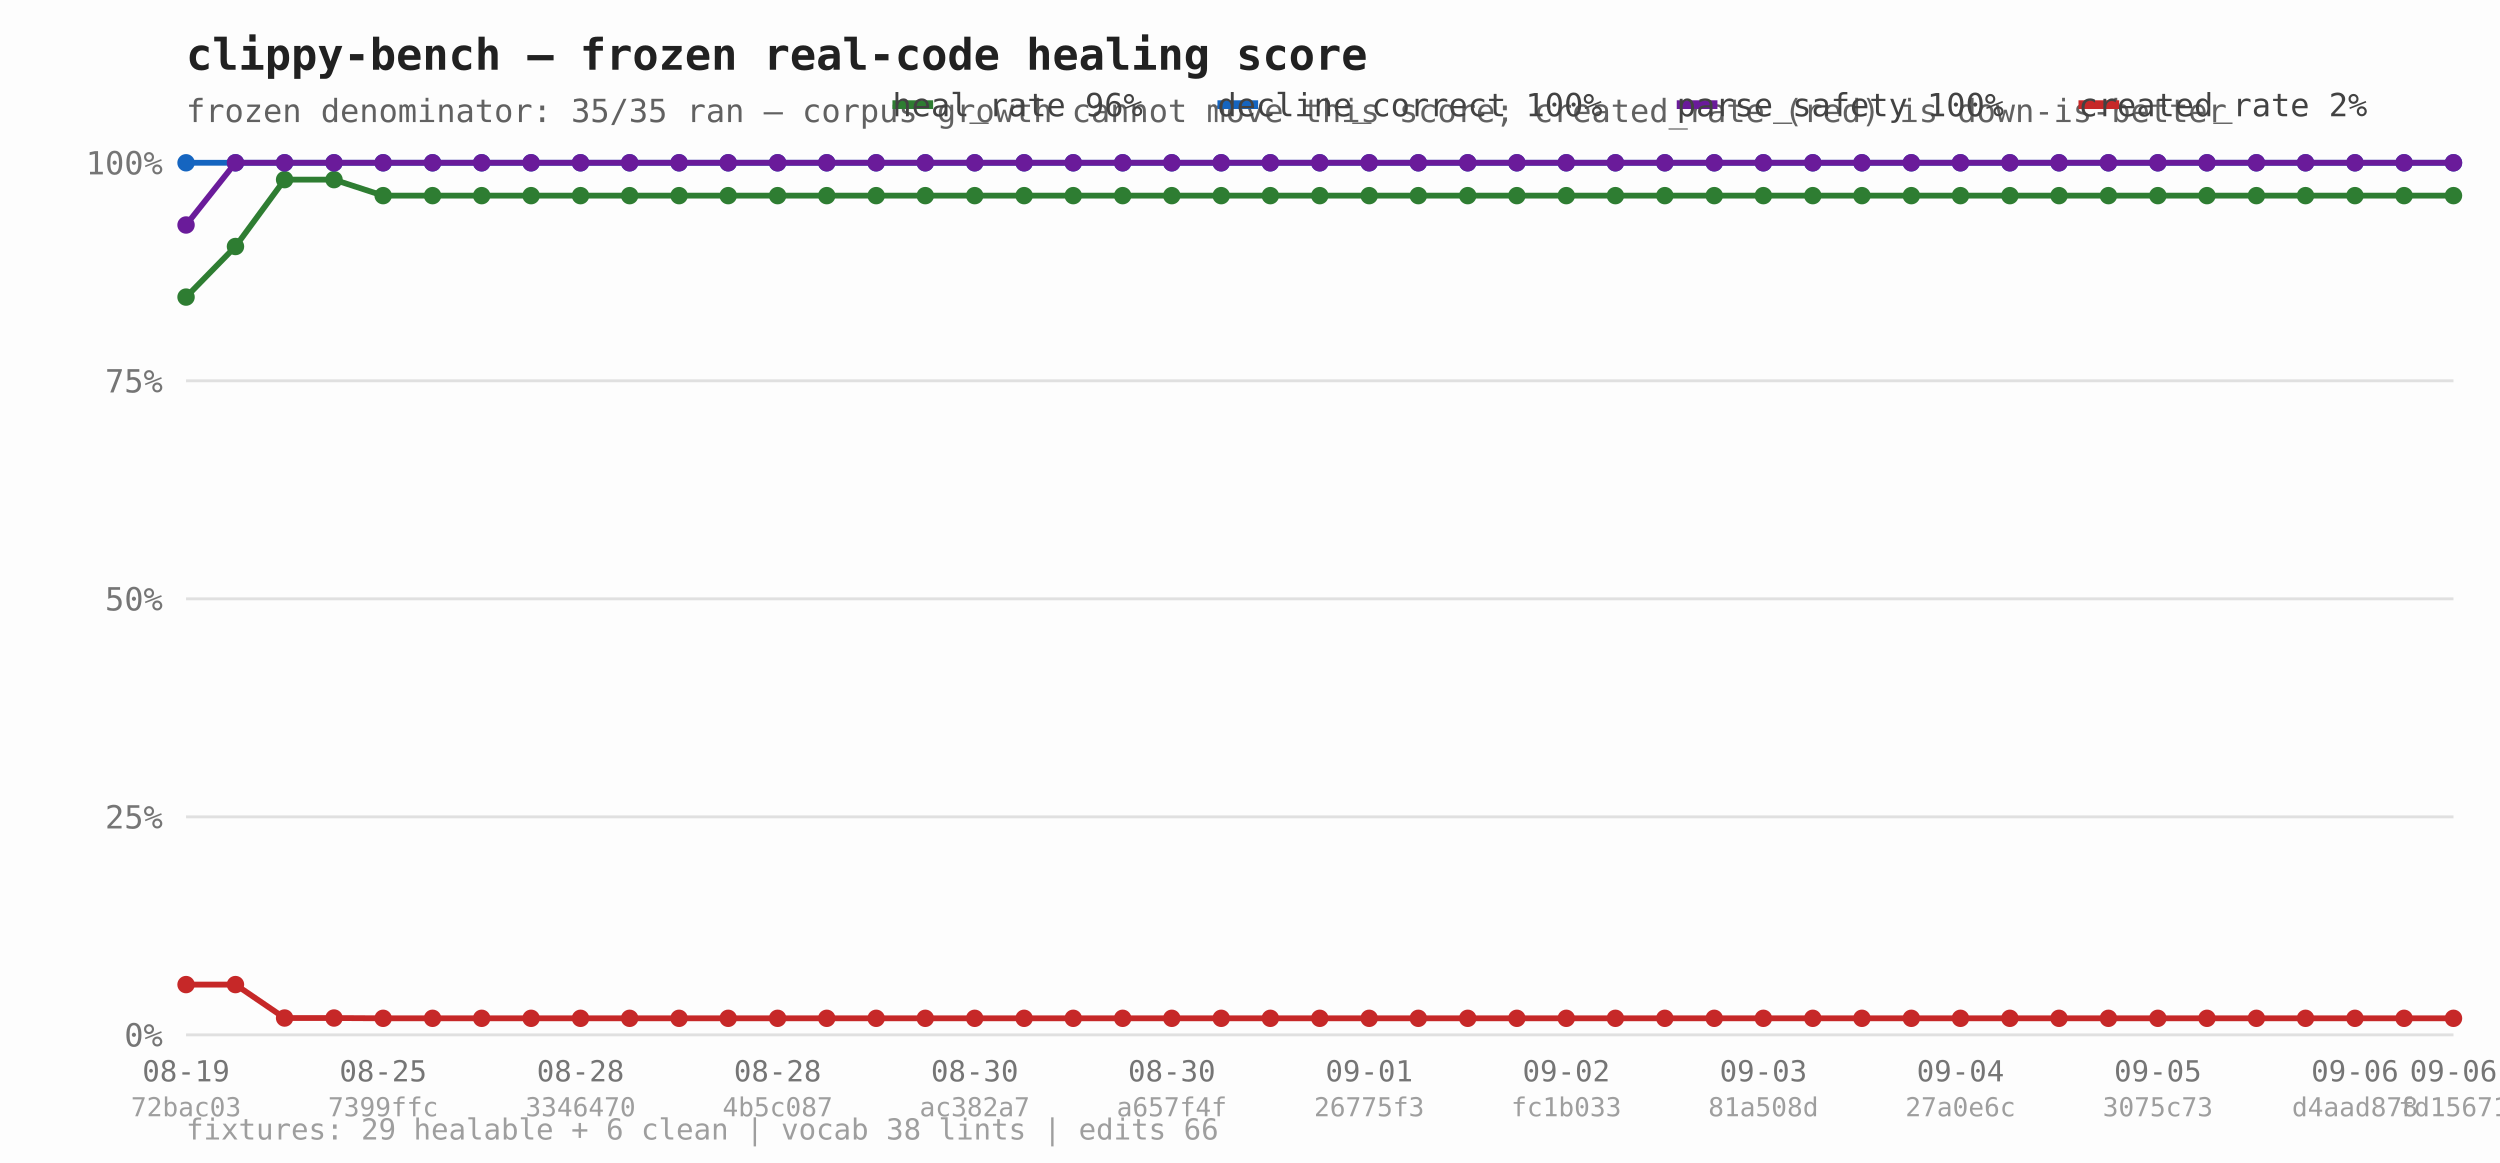
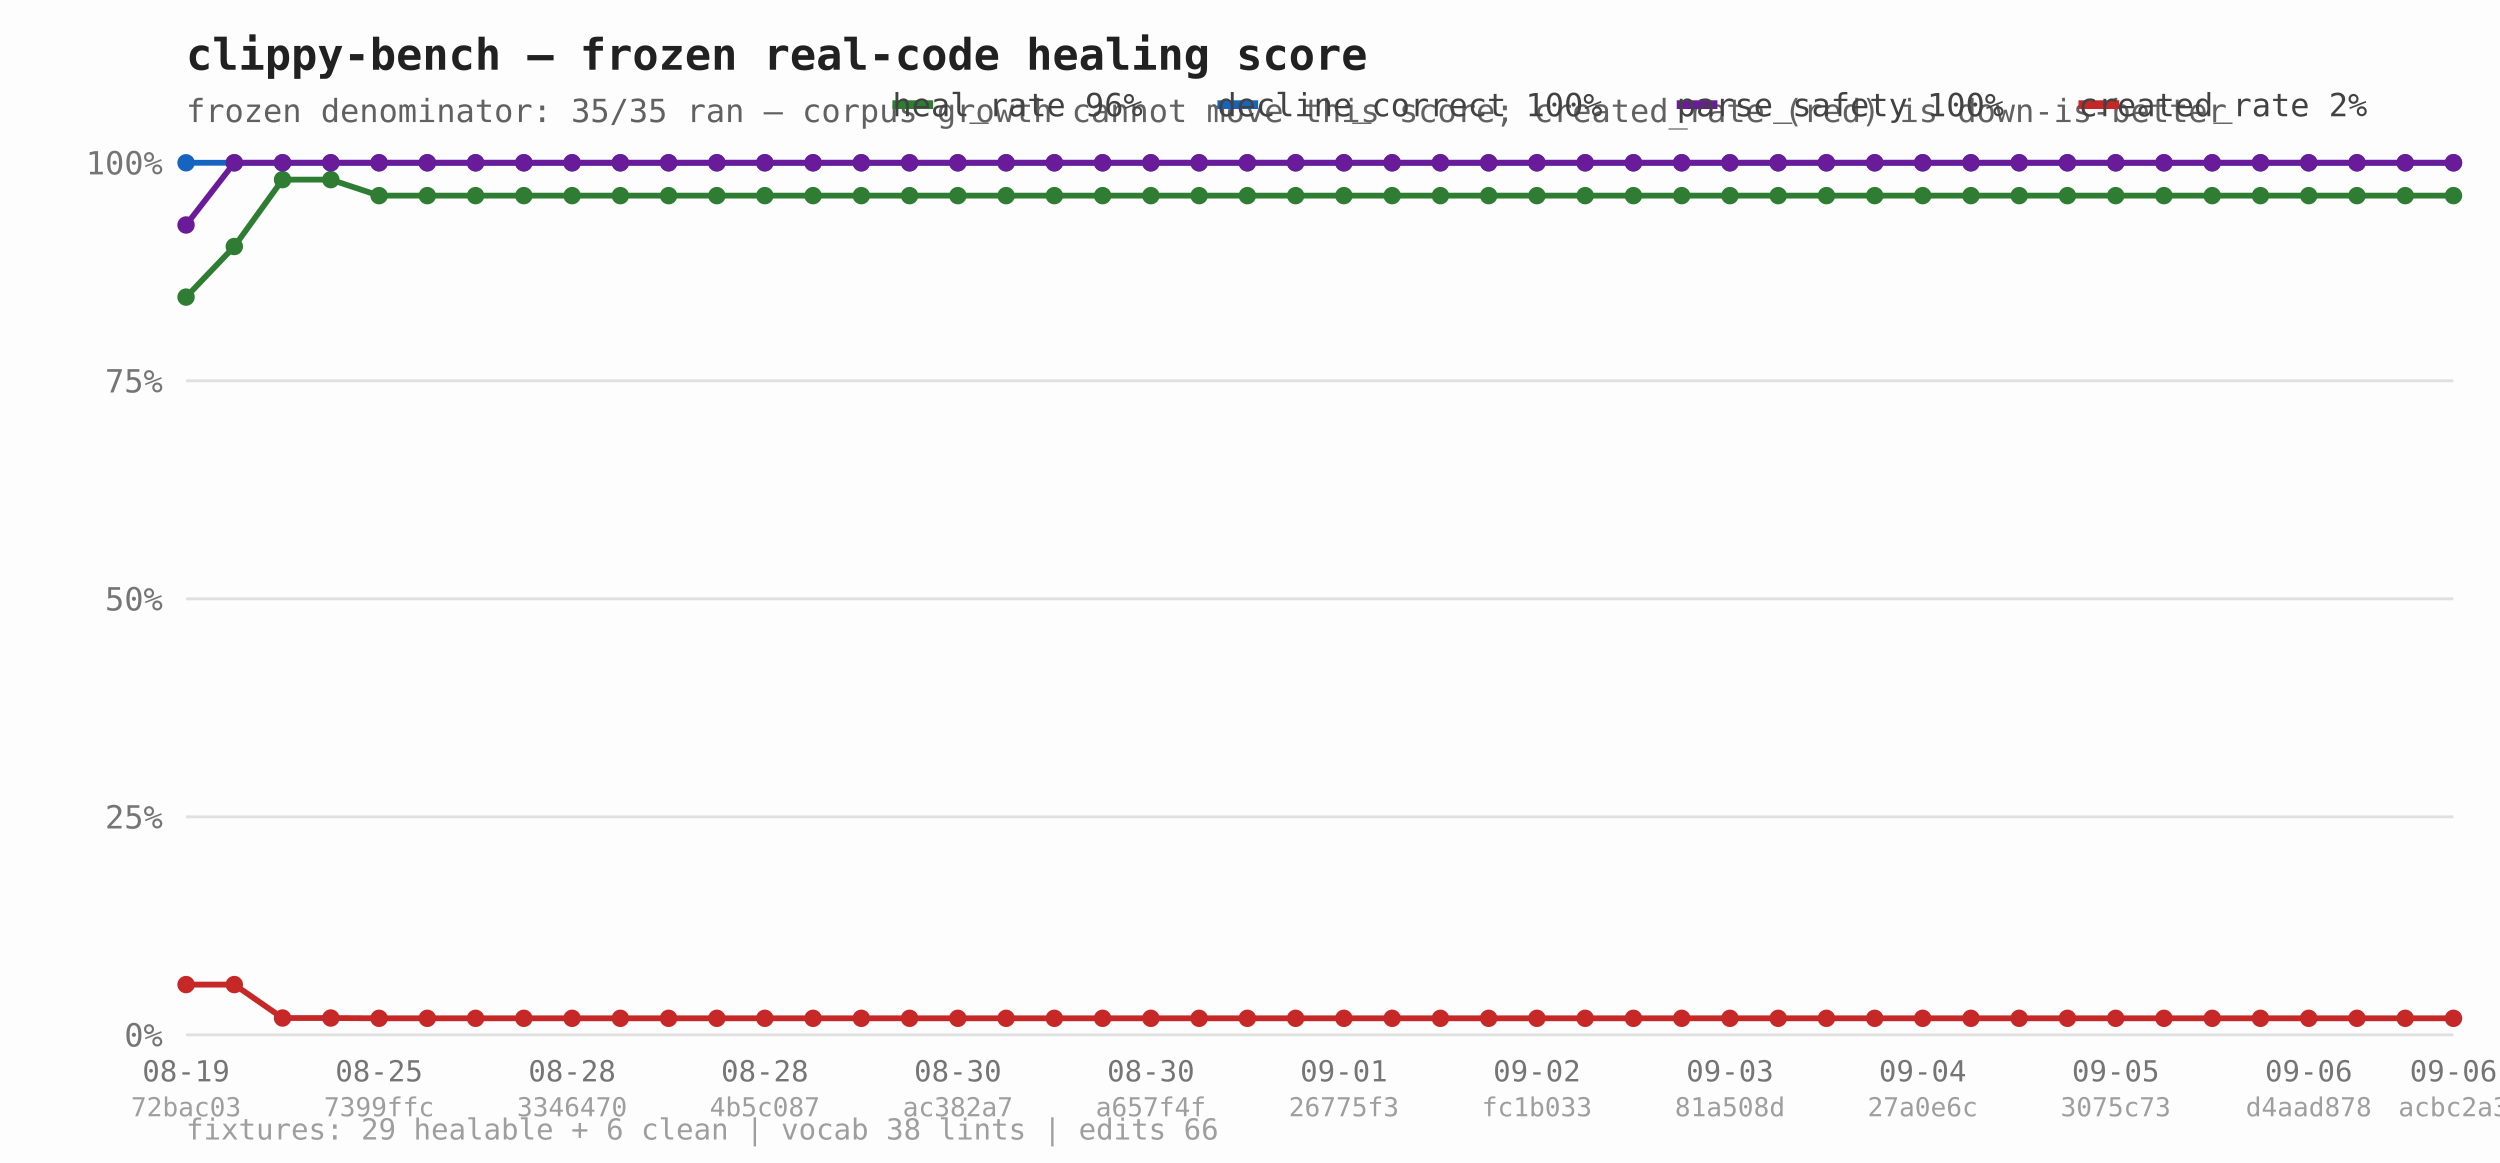
<svg xmlns="http://www.w3.org/2000/svg" width="860" height="400" viewBox="0 0 860 400" font-family="ui-monospace,Menlo,monospace">
  <rect width="100%" height="100%" fill="#fdfdfd" />
  <text x="64" y="24" font-size="15" font-weight="bold" fill="#212121">clippy-bench — frozen real-code healing score</text>
  <text x="64" y="42" font-size="11" fill="#616161">frozen denominator: 35/35 ran — corpus growth cannot move this score; created_rate (red) is down-is-better</text>
  <line x1="64" y1="356.0" x2="844" y2="356.0" stroke="#e0e0e0" stroke-width="1" />
  <text x="56" y="360.0" font-size="11" fill="#757575" text-anchor="end">0%</text>
  <line x1="64" y1="281.0" x2="844" y2="281.0" stroke="#e0e0e0" stroke-width="1" />
  <text x="56" y="285.0" font-size="11" fill="#757575" text-anchor="end">25%</text>
  <line x1="64" y1="206.0" x2="844" y2="206.0" stroke="#e0e0e0" stroke-width="1" />
  <text x="56" y="210.0" font-size="11" fill="#757575" text-anchor="end">50%</text>
  <line x1="64" y1="131.0" x2="844" y2="131.0" stroke="#e0e0e0" stroke-width="1" />
  <text x="56" y="135.0" font-size="11" fill="#757575" text-anchor="end">75%</text>
  <line x1="64" y1="56.0" x2="844" y2="56.0" stroke="#e0e0e0" stroke-width="1" />
  <text x="56" y="60.0" font-size="11" fill="#757575" text-anchor="end">100%</text>
  <line x1="715.0" y1="36" x2="729.0" y2="36" stroke="#c62828" stroke-width="3" />
  <text x="715.0" y="40" font-size="11" fill="#424242">created_rate 2%</text>
  <line x1="576.8" y1="36" x2="590.8" y2="36" stroke="#6a1b9a" stroke-width="3" />
  <text x="576.8" y="40" font-size="11" fill="#424242">parse_safety 100%</text>
  <line x1="418.8" y1="36" x2="432.8" y2="36" stroke="#1565c0" stroke-width="3" />
  <text x="418.8" y="40" font-size="11" fill="#424242">decline_correct 100%</text>
  <line x1="307.0" y1="36" x2="321.0" y2="36" stroke="#2e7d32" stroke-width="3" />
  <text x="307.0" y="40" font-size="11" fill="#424242">heal_rate 96%</text>
-   <path d="M 64.0 102.2 L 81.0 84.8 L 97.9 61.8 L 114.9 61.8 L 131.8 67.3 L 148.8 67.3 L 165.7 67.3 L 182.7 67.3 L 199.7 67.3 L 216.6 67.3 L 233.6 67.3 L 250.5 67.3 L 267.5 67.3 L 284.4 67.3 L 301.4 67.3 L 318.3 67.3 L 335.3 67.3 L 352.3 67.3 L 369.2 67.3 L 386.2 67.3 L 403.1 67.3 L 420.1 67.3 L 437.0 67.3 L 454.0 67.3 L 471.0 67.3 L 487.9 67.3 L 504.9 67.3 L 521.8 67.3 L 538.8 67.3 L 555.7 67.3 L 572.7 67.3 L 589.7 67.3 L 606.6 67.3 L 623.6 67.3 L 640.5 67.3 L 657.5 67.3 L 674.4 67.3 L 691.4 67.3 L 708.3 67.3 L 725.3 67.3 L 742.3 67.3 L 759.2 67.3 L 776.2 67.3 L 793.1 67.3 L 810.1 67.3 L 827.0 67.3 L 844.0 67.3" fill="none" stroke="#2e7d32" stroke-width="2" stroke-linejoin="round" stroke-linecap="round" />
+   <path d="M 64.0 102.2 L 80.6 84.8 L 97.2 61.8 L 113.8 61.8 L 130.4 67.3 L 147.0 67.3 L 163.6 67.3 L 180.2 67.3 L 196.8 67.3 L 213.4 67.3 L 230.0 67.3 L 246.6 67.3 L 263.1 67.3 L 279.7 67.3 L 296.3 67.3 L 312.9 67.3 L 329.5 67.3 L 346.1 67.3 L 362.7 67.3 L 379.3 67.3 L 395.9 67.3 L 412.5 67.3 L 429.1 67.3 L 445.7 67.3 L 462.3 67.3 L 478.9 67.3 L 495.5 67.3 L 512.1 67.3 L 528.7 67.3 L 545.3 67.3 L 561.9 67.3 L 578.5 67.3 L 595.1 67.3 L 611.7 67.3 L 628.3 67.3 L 644.9 67.3 L 661.4 67.3 L 678.0 67.3 L 694.6 67.3 L 711.2 67.3 L 727.8 67.3 L 744.4 67.3 L 761.0 67.3 L 777.6 67.3 L 794.2 67.3 L 810.8 67.3 L 827.4 67.3 L 844.0 67.3" fill="none" stroke="#2e7d32" stroke-width="2" stroke-linejoin="round" stroke-linecap="round" />
  <circle cx="64.0" cy="102.2" r="3" fill="#2e7d32" />
-   <circle cx="81.0" cy="84.8" r="3" fill="#2e7d32" />
-   <circle cx="97.9" cy="61.8" r="3" fill="#2e7d32" />
-   <circle cx="114.9" cy="61.8" r="3" fill="#2e7d32" />
-   <circle cx="131.8" cy="67.3" r="3" fill="#2e7d32" />
-   <circle cx="148.8" cy="67.3" r="3" fill="#2e7d32" />
-   <circle cx="165.7" cy="67.3" r="3" fill="#2e7d32" />
-   <circle cx="182.7" cy="67.3" r="3" fill="#2e7d32" />
-   <circle cx="199.7" cy="67.3" r="3" fill="#2e7d32" />
-   <circle cx="216.6" cy="67.3" r="3" fill="#2e7d32" />
-   <circle cx="233.6" cy="67.3" r="3" fill="#2e7d32" />
-   <circle cx="250.5" cy="67.3" r="3" fill="#2e7d32" />
-   <circle cx="267.5" cy="67.3" r="3" fill="#2e7d32" />
-   <circle cx="284.4" cy="67.3" r="3" fill="#2e7d32" />
-   <circle cx="301.4" cy="67.3" r="3" fill="#2e7d32" />
-   <circle cx="318.3" cy="67.3" r="3" fill="#2e7d32" />
-   <circle cx="335.3" cy="67.3" r="3" fill="#2e7d32" />
-   <circle cx="352.3" cy="67.3" r="3" fill="#2e7d32" />
-   <circle cx="369.2" cy="67.3" r="3" fill="#2e7d32" />
-   <circle cx="386.2" cy="67.3" r="3" fill="#2e7d32" />
-   <circle cx="403.1" cy="67.3" r="3" fill="#2e7d32" />
-   <circle cx="420.1" cy="67.3" r="3" fill="#2e7d32" />
-   <circle cx="437.0" cy="67.3" r="3" fill="#2e7d32" />
-   <circle cx="454.0" cy="67.3" r="3" fill="#2e7d32" />
-   <circle cx="471.0" cy="67.3" r="3" fill="#2e7d32" />
-   <circle cx="487.9" cy="67.3" r="3" fill="#2e7d32" />
-   <circle cx="504.9" cy="67.3" r="3" fill="#2e7d32" />
-   <circle cx="521.8" cy="67.3" r="3" fill="#2e7d32" />
-   <circle cx="538.8" cy="67.3" r="3" fill="#2e7d32" />
-   <circle cx="555.7" cy="67.3" r="3" fill="#2e7d32" />
-   <circle cx="572.7" cy="67.3" r="3" fill="#2e7d32" />
-   <circle cx="589.7" cy="67.3" r="3" fill="#2e7d32" />
-   <circle cx="606.6" cy="67.3" r="3" fill="#2e7d32" />
-   <circle cx="623.6" cy="67.3" r="3" fill="#2e7d32" />
-   <circle cx="640.5" cy="67.3" r="3" fill="#2e7d32" />
-   <circle cx="657.5" cy="67.3" r="3" fill="#2e7d32" />
-   <circle cx="674.4" cy="67.3" r="3" fill="#2e7d32" />
-   <circle cx="691.4" cy="67.3" r="3" fill="#2e7d32" />
-   <circle cx="708.3" cy="67.3" r="3" fill="#2e7d32" />
-   <circle cx="725.3" cy="67.3" r="3" fill="#2e7d32" />
-   <circle cx="742.3" cy="67.3" r="3" fill="#2e7d32" />
-   <circle cx="759.2" cy="67.3" r="3" fill="#2e7d32" />
-   <circle cx="776.2" cy="67.3" r="3" fill="#2e7d32" />
-   <circle cx="793.1" cy="67.3" r="3" fill="#2e7d32" />
-   <circle cx="810.1" cy="67.3" r="3" fill="#2e7d32" />
-   <circle cx="827.0" cy="67.3" r="3" fill="#2e7d32" />
+   <circle cx="80.6" cy="84.8" r="3" fill="#2e7d32" />
+   <circle cx="97.2" cy="61.8" r="3" fill="#2e7d32" />
+   <circle cx="113.8" cy="61.8" r="3" fill="#2e7d32" />
+   <circle cx="130.4" cy="67.3" r="3" fill="#2e7d32" />
+   <circle cx="147.0" cy="67.3" r="3" fill="#2e7d32" />
+   <circle cx="163.6" cy="67.3" r="3" fill="#2e7d32" />
+   <circle cx="180.2" cy="67.3" r="3" fill="#2e7d32" />
+   <circle cx="196.8" cy="67.3" r="3" fill="#2e7d32" />
+   <circle cx="213.4" cy="67.3" r="3" fill="#2e7d32" />
+   <circle cx="230.0" cy="67.3" r="3" fill="#2e7d32" />
+   <circle cx="246.6" cy="67.3" r="3" fill="#2e7d32" />
+   <circle cx="263.1" cy="67.3" r="3" fill="#2e7d32" />
+   <circle cx="279.7" cy="67.3" r="3" fill="#2e7d32" />
+   <circle cx="296.3" cy="67.3" r="3" fill="#2e7d32" />
+   <circle cx="312.9" cy="67.3" r="3" fill="#2e7d32" />
+   <circle cx="329.5" cy="67.3" r="3" fill="#2e7d32" />
+   <circle cx="346.1" cy="67.3" r="3" fill="#2e7d32" />
+   <circle cx="362.7" cy="67.3" r="3" fill="#2e7d32" />
+   <circle cx="379.3" cy="67.3" r="3" fill="#2e7d32" />
+   <circle cx="395.9" cy="67.3" r="3" fill="#2e7d32" />
+   <circle cx="412.5" cy="67.3" r="3" fill="#2e7d32" />
+   <circle cx="429.1" cy="67.3" r="3" fill="#2e7d32" />
+   <circle cx="445.7" cy="67.3" r="3" fill="#2e7d32" />
+   <circle cx="462.3" cy="67.3" r="3" fill="#2e7d32" />
+   <circle cx="478.9" cy="67.3" r="3" fill="#2e7d32" />
+   <circle cx="495.5" cy="67.3" r="3" fill="#2e7d32" />
+   <circle cx="512.1" cy="67.3" r="3" fill="#2e7d32" />
+   <circle cx="528.7" cy="67.3" r="3" fill="#2e7d32" />
+   <circle cx="545.3" cy="67.3" r="3" fill="#2e7d32" />
+   <circle cx="561.9" cy="67.3" r="3" fill="#2e7d32" />
+   <circle cx="578.5" cy="67.3" r="3" fill="#2e7d32" />
+   <circle cx="595.1" cy="67.3" r="3" fill="#2e7d32" />
+   <circle cx="611.7" cy="67.3" r="3" fill="#2e7d32" />
+   <circle cx="628.3" cy="67.3" r="3" fill="#2e7d32" />
+   <circle cx="644.9" cy="67.3" r="3" fill="#2e7d32" />
+   <circle cx="661.4" cy="67.3" r="3" fill="#2e7d32" />
+   <circle cx="678.0" cy="67.3" r="3" fill="#2e7d32" />
+   <circle cx="694.6" cy="67.3" r="3" fill="#2e7d32" />
+   <circle cx="711.2" cy="67.3" r="3" fill="#2e7d32" />
+   <circle cx="727.8" cy="67.3" r="3" fill="#2e7d32" />
+   <circle cx="744.4" cy="67.3" r="3" fill="#2e7d32" />
+   <circle cx="761.0" cy="67.3" r="3" fill="#2e7d32" />
+   <circle cx="777.6" cy="67.3" r="3" fill="#2e7d32" />
+   <circle cx="794.2" cy="67.3" r="3" fill="#2e7d32" />
+   <circle cx="810.8" cy="67.3" r="3" fill="#2e7d32" />
+   <circle cx="827.4" cy="67.3" r="3" fill="#2e7d32" />
  <circle cx="844.0" cy="67.3" r="3" fill="#2e7d32" />
-   <path d="M 64.0 56.0 L 81.0 56.0 L 97.9 56.0 L 114.9 56.0 L 131.8 56.0 L 148.8 56.0 L 165.7 56.0 L 182.7 56.0 L 199.7 56.0 L 216.6 56.0 L 233.6 56.0 L 250.5 56.0 L 267.5 56.0 L 284.4 56.0 L 301.4 56.0 L 318.3 56.0 L 335.3 56.0 L 352.3 56.0 L 369.2 56.0 L 386.2 56.0 L 403.1 56.0 L 420.1 56.0 L 437.0 56.0 L 454.0 56.0 L 471.0 56.0 L 487.9 56.0 L 504.9 56.0 L 521.8 56.0 L 538.8 56.0 L 555.7 56.0 L 572.7 56.0 L 589.7 56.0 L 606.6 56.0 L 623.6 56.0 L 640.5 56.0 L 657.5 56.0 L 674.4 56.0 L 691.4 56.0 L 708.3 56.0 L 725.3 56.0 L 742.3 56.0 L 759.2 56.0 L 776.2 56.0 L 793.1 56.0 L 810.1 56.0 L 827.0 56.0 L 844.0 56.0" fill="none" stroke="#1565c0" stroke-width="2" stroke-linejoin="round" stroke-linecap="round" />
+   <path d="M 64.0 56.0 L 80.6 56.0 L 97.2 56.0 L 113.8 56.0 L 130.4 56.0 L 147.0 56.0 L 163.6 56.0 L 180.2 56.0 L 196.8 56.0 L 213.4 56.0 L 230.0 56.0 L 246.6 56.0 L 263.1 56.0 L 279.7 56.0 L 296.3 56.0 L 312.9 56.0 L 329.5 56.0 L 346.1 56.0 L 362.7 56.0 L 379.3 56.0 L 395.9 56.0 L 412.5 56.0 L 429.1 56.0 L 445.7 56.0 L 462.3 56.0 L 478.9 56.0 L 495.5 56.0 L 512.1 56.0 L 528.7 56.0 L 545.3 56.0 L 561.9 56.0 L 578.5 56.0 L 595.1 56.0 L 611.7 56.0 L 628.3 56.0 L 644.9 56.0 L 661.4 56.0 L 678.0 56.0 L 694.6 56.0 L 711.2 56.0 L 727.8 56.0 L 744.4 56.0 L 761.0 56.0 L 777.6 56.0 L 794.2 56.0 L 810.8 56.0 L 827.4 56.0 L 844.0 56.0" fill="none" stroke="#1565c0" stroke-width="2" stroke-linejoin="round" stroke-linecap="round" />
  <circle cx="64.0" cy="56.0" r="3" fill="#1565c0" />
-   <circle cx="81.0" cy="56.0" r="3" fill="#1565c0" />
-   <circle cx="97.9" cy="56.0" r="3" fill="#1565c0" />
-   <circle cx="114.9" cy="56.0" r="3" fill="#1565c0" />
-   <circle cx="131.8" cy="56.0" r="3" fill="#1565c0" />
-   <circle cx="148.8" cy="56.0" r="3" fill="#1565c0" />
-   <circle cx="165.7" cy="56.0" r="3" fill="#1565c0" />
-   <circle cx="182.7" cy="56.0" r="3" fill="#1565c0" />
-   <circle cx="199.7" cy="56.0" r="3" fill="#1565c0" />
-   <circle cx="216.6" cy="56.0" r="3" fill="#1565c0" />
-   <circle cx="233.6" cy="56.0" r="3" fill="#1565c0" />
-   <circle cx="250.5" cy="56.0" r="3" fill="#1565c0" />
-   <circle cx="267.5" cy="56.0" r="3" fill="#1565c0" />
-   <circle cx="284.4" cy="56.0" r="3" fill="#1565c0" />
-   <circle cx="301.4" cy="56.0" r="3" fill="#1565c0" />
-   <circle cx="318.3" cy="56.0" r="3" fill="#1565c0" />
-   <circle cx="335.3" cy="56.0" r="3" fill="#1565c0" />
-   <circle cx="352.3" cy="56.0" r="3" fill="#1565c0" />
-   <circle cx="369.2" cy="56.0" r="3" fill="#1565c0" />
-   <circle cx="386.2" cy="56.0" r="3" fill="#1565c0" />
-   <circle cx="403.1" cy="56.0" r="3" fill="#1565c0" />
-   <circle cx="420.1" cy="56.0" r="3" fill="#1565c0" />
-   <circle cx="437.0" cy="56.0" r="3" fill="#1565c0" />
-   <circle cx="454.0" cy="56.0" r="3" fill="#1565c0" />
-   <circle cx="471.0" cy="56.0" r="3" fill="#1565c0" />
-   <circle cx="487.9" cy="56.0" r="3" fill="#1565c0" />
-   <circle cx="504.9" cy="56.0" r="3" fill="#1565c0" />
-   <circle cx="521.8" cy="56.0" r="3" fill="#1565c0" />
-   <circle cx="538.8" cy="56.0" r="3" fill="#1565c0" />
-   <circle cx="555.7" cy="56.0" r="3" fill="#1565c0" />
-   <circle cx="572.7" cy="56.0" r="3" fill="#1565c0" />
-   <circle cx="589.7" cy="56.0" r="3" fill="#1565c0" />
-   <circle cx="606.6" cy="56.0" r="3" fill="#1565c0" />
-   <circle cx="623.6" cy="56.0" r="3" fill="#1565c0" />
-   <circle cx="640.5" cy="56.0" r="3" fill="#1565c0" />
-   <circle cx="657.5" cy="56.0" r="3" fill="#1565c0" />
-   <circle cx="674.4" cy="56.0" r="3" fill="#1565c0" />
-   <circle cx="691.4" cy="56.0" r="3" fill="#1565c0" />
-   <circle cx="708.3" cy="56.0" r="3" fill="#1565c0" />
-   <circle cx="725.3" cy="56.0" r="3" fill="#1565c0" />
-   <circle cx="742.3" cy="56.0" r="3" fill="#1565c0" />
-   <circle cx="759.2" cy="56.0" r="3" fill="#1565c0" />
-   <circle cx="776.2" cy="56.0" r="3" fill="#1565c0" />
-   <circle cx="793.1" cy="56.0" r="3" fill="#1565c0" />
-   <circle cx="810.1" cy="56.0" r="3" fill="#1565c0" />
-   <circle cx="827.0" cy="56.0" r="3" fill="#1565c0" />
+   <circle cx="80.6" cy="56.0" r="3" fill="#1565c0" />
+   <circle cx="97.2" cy="56.0" r="3" fill="#1565c0" />
+   <circle cx="113.8" cy="56.0" r="3" fill="#1565c0" />
+   <circle cx="130.4" cy="56.0" r="3" fill="#1565c0" />
+   <circle cx="147.0" cy="56.0" r="3" fill="#1565c0" />
+   <circle cx="163.6" cy="56.0" r="3" fill="#1565c0" />
+   <circle cx="180.2" cy="56.0" r="3" fill="#1565c0" />
+   <circle cx="196.8" cy="56.0" r="3" fill="#1565c0" />
+   <circle cx="213.4" cy="56.0" r="3" fill="#1565c0" />
+   <circle cx="230.0" cy="56.0" r="3" fill="#1565c0" />
+   <circle cx="246.6" cy="56.0" r="3" fill="#1565c0" />
+   <circle cx="263.1" cy="56.0" r="3" fill="#1565c0" />
+   <circle cx="279.7" cy="56.0" r="3" fill="#1565c0" />
+   <circle cx="296.3" cy="56.0" r="3" fill="#1565c0" />
+   <circle cx="312.9" cy="56.0" r="3" fill="#1565c0" />
+   <circle cx="329.5" cy="56.0" r="3" fill="#1565c0" />
+   <circle cx="346.1" cy="56.0" r="3" fill="#1565c0" />
+   <circle cx="362.7" cy="56.0" r="3" fill="#1565c0" />
+   <circle cx="379.3" cy="56.0" r="3" fill="#1565c0" />
+   <circle cx="395.9" cy="56.0" r="3" fill="#1565c0" />
+   <circle cx="412.5" cy="56.0" r="3" fill="#1565c0" />
+   <circle cx="429.1" cy="56.0" r="3" fill="#1565c0" />
+   <circle cx="445.7" cy="56.0" r="3" fill="#1565c0" />
+   <circle cx="462.3" cy="56.0" r="3" fill="#1565c0" />
+   <circle cx="478.9" cy="56.0" r="3" fill="#1565c0" />
+   <circle cx="495.5" cy="56.0" r="3" fill="#1565c0" />
+   <circle cx="512.1" cy="56.0" r="3" fill="#1565c0" />
+   <circle cx="528.7" cy="56.0" r="3" fill="#1565c0" />
+   <circle cx="545.3" cy="56.0" r="3" fill="#1565c0" />
+   <circle cx="561.9" cy="56.0" r="3" fill="#1565c0" />
+   <circle cx="578.5" cy="56.0" r="3" fill="#1565c0" />
+   <circle cx="595.1" cy="56.0" r="3" fill="#1565c0" />
+   <circle cx="611.7" cy="56.0" r="3" fill="#1565c0" />
+   <circle cx="628.3" cy="56.0" r="3" fill="#1565c0" />
+   <circle cx="644.9" cy="56.0" r="3" fill="#1565c0" />
+   <circle cx="661.4" cy="56.0" r="3" fill="#1565c0" />
+   <circle cx="678.0" cy="56.0" r="3" fill="#1565c0" />
+   <circle cx="694.6" cy="56.0" r="3" fill="#1565c0" />
+   <circle cx="711.2" cy="56.0" r="3" fill="#1565c0" />
+   <circle cx="727.8" cy="56.0" r="3" fill="#1565c0" />
+   <circle cx="744.4" cy="56.0" r="3" fill="#1565c0" />
+   <circle cx="761.0" cy="56.0" r="3" fill="#1565c0" />
+   <circle cx="777.6" cy="56.0" r="3" fill="#1565c0" />
+   <circle cx="794.2" cy="56.0" r="3" fill="#1565c0" />
+   <circle cx="810.8" cy="56.0" r="3" fill="#1565c0" />
+   <circle cx="827.4" cy="56.0" r="3" fill="#1565c0" />
  <circle cx="844.0" cy="56.0" r="3" fill="#1565c0" />
-   <path d="M 64.0 77.4 L 81.0 56.0 L 97.9 56.0 L 114.9 56.0 L 131.8 56.0 L 148.8 56.0 L 165.7 56.0 L 182.7 56.0 L 199.7 56.0 L 216.6 56.0 L 233.6 56.0 L 250.5 56.0 L 267.5 56.0 L 284.4 56.0 L 301.4 56.0 L 318.3 56.0 L 335.3 56.0 L 352.3 56.0 L 369.2 56.0 L 386.2 56.0 L 403.1 56.0 L 420.1 56.0 L 437.0 56.0 L 454.0 56.0 L 471.0 56.0 L 487.9 56.0 L 504.9 56.0 L 521.8 56.0 L 538.8 56.0 L 555.7 56.0 L 572.7 56.0 L 589.7 56.0 L 606.6 56.0 L 623.6 56.0 L 640.5 56.0 L 657.5 56.0 L 674.4 56.0 L 691.4 56.0 L 708.3 56.0 L 725.3 56.0 L 742.3 56.0 L 759.2 56.0 L 776.2 56.0 L 793.1 56.0 L 810.1 56.0 L 827.0 56.0 L 844.0 56.0" fill="none" stroke="#6a1b9a" stroke-width="2" stroke-linejoin="round" stroke-linecap="round" />
+   <path d="M 64.0 77.4 L 80.6 56.0 L 97.2 56.0 L 113.8 56.0 L 130.4 56.0 L 147.0 56.0 L 163.6 56.0 L 180.2 56.0 L 196.8 56.0 L 213.4 56.0 L 230.0 56.0 L 246.6 56.0 L 263.1 56.0 L 279.7 56.0 L 296.3 56.0 L 312.9 56.0 L 329.5 56.0 L 346.1 56.0 L 362.7 56.0 L 379.3 56.0 L 395.9 56.0 L 412.5 56.0 L 429.1 56.0 L 445.7 56.0 L 462.3 56.0 L 478.9 56.0 L 495.5 56.0 L 512.1 56.0 L 528.7 56.0 L 545.3 56.0 L 561.9 56.0 L 578.5 56.0 L 595.1 56.0 L 611.7 56.0 L 628.3 56.0 L 644.9 56.0 L 661.4 56.0 L 678.0 56.0 L 694.6 56.0 L 711.2 56.0 L 727.8 56.0 L 744.4 56.0 L 761.0 56.0 L 777.6 56.0 L 794.2 56.0 L 810.8 56.0 L 827.4 56.0 L 844.0 56.0" fill="none" stroke="#6a1b9a" stroke-width="2" stroke-linejoin="round" stroke-linecap="round" />
  <circle cx="64.0" cy="77.4" r="3" fill="#6a1b9a" />
-   <circle cx="81.0" cy="56.0" r="3" fill="#6a1b9a" />
-   <circle cx="97.9" cy="56.0" r="3" fill="#6a1b9a" />
-   <circle cx="114.9" cy="56.0" r="3" fill="#6a1b9a" />
-   <circle cx="131.8" cy="56.0" r="3" fill="#6a1b9a" />
-   <circle cx="148.8" cy="56.0" r="3" fill="#6a1b9a" />
-   <circle cx="165.7" cy="56.0" r="3" fill="#6a1b9a" />
-   <circle cx="182.7" cy="56.0" r="3" fill="#6a1b9a" />
-   <circle cx="199.7" cy="56.0" r="3" fill="#6a1b9a" />
-   <circle cx="216.6" cy="56.0" r="3" fill="#6a1b9a" />
-   <circle cx="233.6" cy="56.0" r="3" fill="#6a1b9a" />
-   <circle cx="250.5" cy="56.0" r="3" fill="#6a1b9a" />
-   <circle cx="267.5" cy="56.0" r="3" fill="#6a1b9a" />
-   <circle cx="284.4" cy="56.0" r="3" fill="#6a1b9a" />
-   <circle cx="301.4" cy="56.0" r="3" fill="#6a1b9a" />
-   <circle cx="318.3" cy="56.0" r="3" fill="#6a1b9a" />
-   <circle cx="335.3" cy="56.0" r="3" fill="#6a1b9a" />
-   <circle cx="352.3" cy="56.0" r="3" fill="#6a1b9a" />
-   <circle cx="369.2" cy="56.0" r="3" fill="#6a1b9a" />
-   <circle cx="386.2" cy="56.0" r="3" fill="#6a1b9a" />
-   <circle cx="403.1" cy="56.0" r="3" fill="#6a1b9a" />
-   <circle cx="420.1" cy="56.0" r="3" fill="#6a1b9a" />
-   <circle cx="437.0" cy="56.0" r="3" fill="#6a1b9a" />
-   <circle cx="454.0" cy="56.0" r="3" fill="#6a1b9a" />
-   <circle cx="471.0" cy="56.0" r="3" fill="#6a1b9a" />
-   <circle cx="487.9" cy="56.0" r="3" fill="#6a1b9a" />
-   <circle cx="504.9" cy="56.0" r="3" fill="#6a1b9a" />
-   <circle cx="521.8" cy="56.0" r="3" fill="#6a1b9a" />
-   <circle cx="538.8" cy="56.0" r="3" fill="#6a1b9a" />
-   <circle cx="555.7" cy="56.0" r="3" fill="#6a1b9a" />
-   <circle cx="572.7" cy="56.0" r="3" fill="#6a1b9a" />
-   <circle cx="589.7" cy="56.0" r="3" fill="#6a1b9a" />
-   <circle cx="606.6" cy="56.0" r="3" fill="#6a1b9a" />
-   <circle cx="623.6" cy="56.0" r="3" fill="#6a1b9a" />
-   <circle cx="640.5" cy="56.0" r="3" fill="#6a1b9a" />
-   <circle cx="657.5" cy="56.0" r="3" fill="#6a1b9a" />
-   <circle cx="674.4" cy="56.0" r="3" fill="#6a1b9a" />
-   <circle cx="691.4" cy="56.0" r="3" fill="#6a1b9a" />
-   <circle cx="708.3" cy="56.0" r="3" fill="#6a1b9a" />
-   <circle cx="725.3" cy="56.0" r="3" fill="#6a1b9a" />
-   <circle cx="742.3" cy="56.0" r="3" fill="#6a1b9a" />
-   <circle cx="759.2" cy="56.0" r="3" fill="#6a1b9a" />
-   <circle cx="776.2" cy="56.0" r="3" fill="#6a1b9a" />
-   <circle cx="793.1" cy="56.0" r="3" fill="#6a1b9a" />
-   <circle cx="810.1" cy="56.0" r="3" fill="#6a1b9a" />
-   <circle cx="827.0" cy="56.0" r="3" fill="#6a1b9a" />
+   <circle cx="80.6" cy="56.0" r="3" fill="#6a1b9a" />
+   <circle cx="97.2" cy="56.0" r="3" fill="#6a1b9a" />
+   <circle cx="113.8" cy="56.0" r="3" fill="#6a1b9a" />
+   <circle cx="130.4" cy="56.0" r="3" fill="#6a1b9a" />
+   <circle cx="147.0" cy="56.0" r="3" fill="#6a1b9a" />
+   <circle cx="163.6" cy="56.0" r="3" fill="#6a1b9a" />
+   <circle cx="180.2" cy="56.0" r="3" fill="#6a1b9a" />
+   <circle cx="196.8" cy="56.0" r="3" fill="#6a1b9a" />
+   <circle cx="213.4" cy="56.0" r="3" fill="#6a1b9a" />
+   <circle cx="230.0" cy="56.0" r="3" fill="#6a1b9a" />
+   <circle cx="246.6" cy="56.0" r="3" fill="#6a1b9a" />
+   <circle cx="263.1" cy="56.0" r="3" fill="#6a1b9a" />
+   <circle cx="279.7" cy="56.0" r="3" fill="#6a1b9a" />
+   <circle cx="296.3" cy="56.0" r="3" fill="#6a1b9a" />
+   <circle cx="312.9" cy="56.0" r="3" fill="#6a1b9a" />
+   <circle cx="329.5" cy="56.0" r="3" fill="#6a1b9a" />
+   <circle cx="346.1" cy="56.0" r="3" fill="#6a1b9a" />
+   <circle cx="362.7" cy="56.0" r="3" fill="#6a1b9a" />
+   <circle cx="379.3" cy="56.0" r="3" fill="#6a1b9a" />
+   <circle cx="395.9" cy="56.0" r="3" fill="#6a1b9a" />
+   <circle cx="412.5" cy="56.0" r="3" fill="#6a1b9a" />
+   <circle cx="429.1" cy="56.0" r="3" fill="#6a1b9a" />
+   <circle cx="445.7" cy="56.0" r="3" fill="#6a1b9a" />
+   <circle cx="462.3" cy="56.0" r="3" fill="#6a1b9a" />
+   <circle cx="478.9" cy="56.0" r="3" fill="#6a1b9a" />
+   <circle cx="495.5" cy="56.0" r="3" fill="#6a1b9a" />
+   <circle cx="512.1" cy="56.0" r="3" fill="#6a1b9a" />
+   <circle cx="528.7" cy="56.0" r="3" fill="#6a1b9a" />
+   <circle cx="545.3" cy="56.0" r="3" fill="#6a1b9a" />
+   <circle cx="561.9" cy="56.0" r="3" fill="#6a1b9a" />
+   <circle cx="578.5" cy="56.0" r="3" fill="#6a1b9a" />
+   <circle cx="595.1" cy="56.0" r="3" fill="#6a1b9a" />
+   <circle cx="611.7" cy="56.0" r="3" fill="#6a1b9a" />
+   <circle cx="628.3" cy="56.0" r="3" fill="#6a1b9a" />
+   <circle cx="644.9" cy="56.0" r="3" fill="#6a1b9a" />
+   <circle cx="661.4" cy="56.0" r="3" fill="#6a1b9a" />
+   <circle cx="678.0" cy="56.0" r="3" fill="#6a1b9a" />
+   <circle cx="694.6" cy="56.0" r="3" fill="#6a1b9a" />
+   <circle cx="711.2" cy="56.0" r="3" fill="#6a1b9a" />
+   <circle cx="727.8" cy="56.0" r="3" fill="#6a1b9a" />
+   <circle cx="744.4" cy="56.0" r="3" fill="#6a1b9a" />
+   <circle cx="761.0" cy="56.0" r="3" fill="#6a1b9a" />
+   <circle cx="777.6" cy="56.0" r="3" fill="#6a1b9a" />
+   <circle cx="794.2" cy="56.0" r="3" fill="#6a1b9a" />
+   <circle cx="810.8" cy="56.0" r="3" fill="#6a1b9a" />
+   <circle cx="827.4" cy="56.0" r="3" fill="#6a1b9a" />
  <circle cx="844.0" cy="56.0" r="3" fill="#6a1b9a" />
-   <path d="M 64.0 338.7 L 81.0 338.7 L 97.9 350.2 L 114.9 350.2 L 131.8 350.3 L 148.8 350.3 L 165.7 350.3 L 182.7 350.3 L 199.7 350.3 L 216.6 350.3 L 233.6 350.3 L 250.5 350.3 L 267.5 350.3 L 284.4 350.3 L 301.4 350.3 L 318.3 350.3 L 335.3 350.3 L 352.3 350.3 L 369.2 350.3 L 386.2 350.3 L 403.1 350.3 L 420.1 350.3 L 437.0 350.3 L 454.0 350.3 L 471.0 350.3 L 487.9 350.3 L 504.9 350.3 L 521.8 350.3 L 538.8 350.3 L 555.7 350.3 L 572.7 350.3 L 589.7 350.3 L 606.6 350.3 L 623.6 350.3 L 640.5 350.3 L 657.5 350.3 L 674.4 350.3 L 691.4 350.3 L 708.3 350.3 L 725.3 350.3 L 742.3 350.3 L 759.2 350.3 L 776.2 350.3 L 793.1 350.3 L 810.1 350.3 L 827.0 350.3 L 844.0 350.3" fill="none" stroke="#c62828" stroke-width="2" stroke-linejoin="round" stroke-linecap="round" />
+   <path d="M 64.0 338.7 L 80.6 338.7 L 97.2 350.2 L 113.8 350.2 L 130.4 350.3 L 147.0 350.3 L 163.6 350.3 L 180.2 350.3 L 196.8 350.3 L 213.4 350.3 L 230.0 350.3 L 246.6 350.3 L 263.1 350.3 L 279.7 350.3 L 296.3 350.3 L 312.9 350.3 L 329.5 350.3 L 346.1 350.3 L 362.7 350.3 L 379.3 350.3 L 395.9 350.3 L 412.5 350.3 L 429.1 350.3 L 445.7 350.3 L 462.3 350.3 L 478.9 350.3 L 495.5 350.3 L 512.1 350.3 L 528.7 350.3 L 545.3 350.3 L 561.9 350.3 L 578.5 350.3 L 595.1 350.3 L 611.7 350.3 L 628.3 350.3 L 644.9 350.3 L 661.4 350.3 L 678.0 350.3 L 694.6 350.3 L 711.2 350.3 L 727.8 350.3 L 744.4 350.3 L 761.0 350.3 L 777.6 350.3 L 794.2 350.3 L 810.8 350.3 L 827.4 350.3 L 844.0 350.3" fill="none" stroke="#c62828" stroke-width="2" stroke-linejoin="round" stroke-linecap="round" />
  <circle cx="64.0" cy="338.7" r="3" fill="#c62828" />
-   <circle cx="81.0" cy="338.7" r="3" fill="#c62828" />
-   <circle cx="97.9" cy="350.2" r="3" fill="#c62828" />
-   <circle cx="114.9" cy="350.2" r="3" fill="#c62828" />
-   <circle cx="131.8" cy="350.3" r="3" fill="#c62828" />
-   <circle cx="148.8" cy="350.3" r="3" fill="#c62828" />
-   <circle cx="165.7" cy="350.3" r="3" fill="#c62828" />
-   <circle cx="182.7" cy="350.3" r="3" fill="#c62828" />
-   <circle cx="199.7" cy="350.3" r="3" fill="#c62828" />
-   <circle cx="216.6" cy="350.3" r="3" fill="#c62828" />
-   <circle cx="233.6" cy="350.3" r="3" fill="#c62828" />
-   <circle cx="250.5" cy="350.3" r="3" fill="#c62828" />
-   <circle cx="267.5" cy="350.3" r="3" fill="#c62828" />
-   <circle cx="284.4" cy="350.3" r="3" fill="#c62828" />
-   <circle cx="301.4" cy="350.3" r="3" fill="#c62828" />
-   <circle cx="318.3" cy="350.3" r="3" fill="#c62828" />
-   <circle cx="335.3" cy="350.3" r="3" fill="#c62828" />
-   <circle cx="352.3" cy="350.3" r="3" fill="#c62828" />
-   <circle cx="369.2" cy="350.3" r="3" fill="#c62828" />
-   <circle cx="386.2" cy="350.3" r="3" fill="#c62828" />
-   <circle cx="403.1" cy="350.3" r="3" fill="#c62828" />
-   <circle cx="420.1" cy="350.3" r="3" fill="#c62828" />
-   <circle cx="437.0" cy="350.3" r="3" fill="#c62828" />
-   <circle cx="454.0" cy="350.3" r="3" fill="#c62828" />
-   <circle cx="471.0" cy="350.3" r="3" fill="#c62828" />
-   <circle cx="487.9" cy="350.3" r="3" fill="#c62828" />
-   <circle cx="504.9" cy="350.3" r="3" fill="#c62828" />
-   <circle cx="521.8" cy="350.3" r="3" fill="#c62828" />
-   <circle cx="538.8" cy="350.3" r="3" fill="#c62828" />
-   <circle cx="555.7" cy="350.3" r="3" fill="#c62828" />
-   <circle cx="572.7" cy="350.3" r="3" fill="#c62828" />
-   <circle cx="589.7" cy="350.3" r="3" fill="#c62828" />
-   <circle cx="606.6" cy="350.3" r="3" fill="#c62828" />
-   <circle cx="623.6" cy="350.3" r="3" fill="#c62828" />
-   <circle cx="640.5" cy="350.3" r="3" fill="#c62828" />
-   <circle cx="657.5" cy="350.3" r="3" fill="#c62828" />
-   <circle cx="674.4" cy="350.3" r="3" fill="#c62828" />
-   <circle cx="691.4" cy="350.3" r="3" fill="#c62828" />
-   <circle cx="708.3" cy="350.3" r="3" fill="#c62828" />
-   <circle cx="725.3" cy="350.3" r="3" fill="#c62828" />
-   <circle cx="742.3" cy="350.3" r="3" fill="#c62828" />
-   <circle cx="759.2" cy="350.3" r="3" fill="#c62828" />
-   <circle cx="776.2" cy="350.3" r="3" fill="#c62828" />
-   <circle cx="793.1" cy="350.3" r="3" fill="#c62828" />
-   <circle cx="810.1" cy="350.3" r="3" fill="#c62828" />
-   <circle cx="827.0" cy="350.3" r="3" fill="#c62828" />
+   <circle cx="80.6" cy="338.7" r="3" fill="#c62828" />
+   <circle cx="97.2" cy="350.2" r="3" fill="#c62828" />
+   <circle cx="113.8" cy="350.2" r="3" fill="#c62828" />
+   <circle cx="130.4" cy="350.3" r="3" fill="#c62828" />
+   <circle cx="147.0" cy="350.3" r="3" fill="#c62828" />
+   <circle cx="163.6" cy="350.3" r="3" fill="#c62828" />
+   <circle cx="180.2" cy="350.3" r="3" fill="#c62828" />
+   <circle cx="196.8" cy="350.3" r="3" fill="#c62828" />
+   <circle cx="213.4" cy="350.3" r="3" fill="#c62828" />
+   <circle cx="230.0" cy="350.3" r="3" fill="#c62828" />
+   <circle cx="246.6" cy="350.3" r="3" fill="#c62828" />
+   <circle cx="263.1" cy="350.3" r="3" fill="#c62828" />
+   <circle cx="279.7" cy="350.3" r="3" fill="#c62828" />
+   <circle cx="296.3" cy="350.3" r="3" fill="#c62828" />
+   <circle cx="312.9" cy="350.3" r="3" fill="#c62828" />
+   <circle cx="329.5" cy="350.3" r="3" fill="#c62828" />
+   <circle cx="346.1" cy="350.3" r="3" fill="#c62828" />
+   <circle cx="362.7" cy="350.3" r="3" fill="#c62828" />
+   <circle cx="379.3" cy="350.3" r="3" fill="#c62828" />
+   <circle cx="395.9" cy="350.3" r="3" fill="#c62828" />
+   <circle cx="412.5" cy="350.3" r="3" fill="#c62828" />
+   <circle cx="429.1" cy="350.3" r="3" fill="#c62828" />
+   <circle cx="445.7" cy="350.3" r="3" fill="#c62828" />
+   <circle cx="462.3" cy="350.3" r="3" fill="#c62828" />
+   <circle cx="478.9" cy="350.3" r="3" fill="#c62828" />
+   <circle cx="495.5" cy="350.3" r="3" fill="#c62828" />
+   <circle cx="512.1" cy="350.3" r="3" fill="#c62828" />
+   <circle cx="528.7" cy="350.3" r="3" fill="#c62828" />
+   <circle cx="545.3" cy="350.3" r="3" fill="#c62828" />
+   <circle cx="561.9" cy="350.3" r="3" fill="#c62828" />
+   <circle cx="578.5" cy="350.3" r="3" fill="#c62828" />
+   <circle cx="595.1" cy="350.3" r="3" fill="#c62828" />
+   <circle cx="611.7" cy="350.3" r="3" fill="#c62828" />
+   <circle cx="628.3" cy="350.3" r="3" fill="#c62828" />
+   <circle cx="644.9" cy="350.3" r="3" fill="#c62828" />
+   <circle cx="661.4" cy="350.3" r="3" fill="#c62828" />
+   <circle cx="678.0" cy="350.3" r="3" fill="#c62828" />
+   <circle cx="694.6" cy="350.3" r="3" fill="#c62828" />
+   <circle cx="711.2" cy="350.3" r="3" fill="#c62828" />
+   <circle cx="727.8" cy="350.3" r="3" fill="#c62828" />
+   <circle cx="744.4" cy="350.3" r="3" fill="#c62828" />
+   <circle cx="761.0" cy="350.3" r="3" fill="#c62828" />
+   <circle cx="777.6" cy="350.3" r="3" fill="#c62828" />
+   <circle cx="794.2" cy="350.3" r="3" fill="#c62828" />
+   <circle cx="810.8" cy="350.3" r="3" fill="#c62828" />
+   <circle cx="827.4" cy="350.3" r="3" fill="#c62828" />
  <circle cx="844.0" cy="350.3" r="3" fill="#c62828" />
  <text x="64.0" y="372.0" font-size="10" fill="#757575" text-anchor="middle">08-19</text>
  <text x="64.0" y="384.0" font-size="9" fill="#9e9e9e" text-anchor="middle">72bac03</text>
-   <text x="131.8" y="372.0" font-size="10" fill="#757575" text-anchor="middle">08-25</text>
-   <text x="131.8" y="384.0" font-size="9" fill="#9e9e9e" text-anchor="middle">7399ffc</text>
-   <text x="199.7" y="372.0" font-size="10" fill="#757575" text-anchor="middle">08-28</text>
-   <text x="199.7" y="384.0" font-size="9" fill="#9e9e9e" text-anchor="middle">3346470</text>
-   <text x="267.5" y="372.0" font-size="10" fill="#757575" text-anchor="middle">08-28</text>
-   <text x="267.5" y="384.0" font-size="9" fill="#9e9e9e" text-anchor="middle">4b5c087</text>
-   <text x="335.3" y="372.0" font-size="10" fill="#757575" text-anchor="middle">08-30</text>
-   <text x="335.3" y="384.0" font-size="9" fill="#9e9e9e" text-anchor="middle">ac382a7</text>
-   <text x="403.1" y="372.0" font-size="10" fill="#757575" text-anchor="middle">08-30</text>
-   <text x="403.1" y="384.0" font-size="9" fill="#9e9e9e" text-anchor="middle">a657f4f</text>
-   <text x="471.0" y="372.0" font-size="10" fill="#757575" text-anchor="middle">09-01</text>
-   <text x="471.0" y="384.0" font-size="9" fill="#9e9e9e" text-anchor="middle">26775f3</text>
-   <text x="538.8" y="372.0" font-size="10" fill="#757575" text-anchor="middle">09-02</text>
-   <text x="538.8" y="384.0" font-size="9" fill="#9e9e9e" text-anchor="middle">fc1b033</text>
-   <text x="606.6" y="372.0" font-size="10" fill="#757575" text-anchor="middle">09-03</text>
-   <text x="606.6" y="384.0" font-size="9" fill="#9e9e9e" text-anchor="middle">81a508d</text>
-   <text x="674.4" y="372.0" font-size="10" fill="#757575" text-anchor="middle">09-04</text>
-   <text x="674.4" y="384.0" font-size="9" fill="#9e9e9e" text-anchor="middle">27a0e6c</text>
-   <text x="742.3" y="372.0" font-size="10" fill="#757575" text-anchor="middle">09-05</text>
-   <text x="742.3" y="384.0" font-size="9" fill="#9e9e9e" text-anchor="middle">3075c73</text>
-   <text x="810.1" y="372.0" font-size="10" fill="#757575" text-anchor="middle">09-06</text>
-   <text x="810.1" y="384.0" font-size="9" fill="#9e9e9e" text-anchor="middle">d4aad878</text>
+   <text x="130.4" y="372.0" font-size="10" fill="#757575" text-anchor="middle">08-25</text>
+   <text x="130.4" y="384.0" font-size="9" fill="#9e9e9e" text-anchor="middle">7399ffc</text>
+   <text x="196.8" y="372.0" font-size="10" fill="#757575" text-anchor="middle">08-28</text>
+   <text x="196.8" y="384.0" font-size="9" fill="#9e9e9e" text-anchor="middle">3346470</text>
+   <text x="263.1" y="372.0" font-size="10" fill="#757575" text-anchor="middle">08-28</text>
+   <text x="263.1" y="384.0" font-size="9" fill="#9e9e9e" text-anchor="middle">4b5c087</text>
+   <text x="329.5" y="372.0" font-size="10" fill="#757575" text-anchor="middle">08-30</text>
+   <text x="329.5" y="384.0" font-size="9" fill="#9e9e9e" text-anchor="middle">ac382a7</text>
+   <text x="395.9" y="372.0" font-size="10" fill="#757575" text-anchor="middle">08-30</text>
+   <text x="395.9" y="384.0" font-size="9" fill="#9e9e9e" text-anchor="middle">a657f4f</text>
+   <text x="462.3" y="372.0" font-size="10" fill="#757575" text-anchor="middle">09-01</text>
+   <text x="462.3" y="384.0" font-size="9" fill="#9e9e9e" text-anchor="middle">26775f3</text>
+   <text x="528.7" y="372.0" font-size="10" fill="#757575" text-anchor="middle">09-02</text>
+   <text x="528.7" y="384.0" font-size="9" fill="#9e9e9e" text-anchor="middle">fc1b033</text>
+   <text x="595.1" y="372.0" font-size="10" fill="#757575" text-anchor="middle">09-03</text>
+   <text x="595.1" y="384.0" font-size="9" fill="#9e9e9e" text-anchor="middle">81a508d</text>
+   <text x="661.4" y="372.0" font-size="10" fill="#757575" text-anchor="middle">09-04</text>
+   <text x="661.4" y="384.0" font-size="9" fill="#9e9e9e" text-anchor="middle">27a0e6c</text>
+   <text x="727.8" y="372.0" font-size="10" fill="#757575" text-anchor="middle">09-05</text>
+   <text x="727.8" y="384.0" font-size="9" fill="#9e9e9e" text-anchor="middle">3075c73</text>
+   <text x="794.2" y="372.0" font-size="10" fill="#757575" text-anchor="middle">09-06</text>
+   <text x="794.2" y="384.0" font-size="9" fill="#9e9e9e" text-anchor="middle">d4aad878</text>
  <text x="844.0" y="372.0" font-size="10" fill="#757575" text-anchor="middle">09-06</text>
-   <text x="844.0" y="384.0" font-size="9" fill="#9e9e9e" text-anchor="middle">fd15671</text>
+   <text x="844.0" y="384.0" font-size="9" fill="#9e9e9e" text-anchor="middle">acbc2a3</text>
  <text x="64" y="392.0" font-size="10" fill="#9e9e9e">fixtures: 29 healable + 6 clean | vocab 38 lints | edits 66</text>
</svg>
